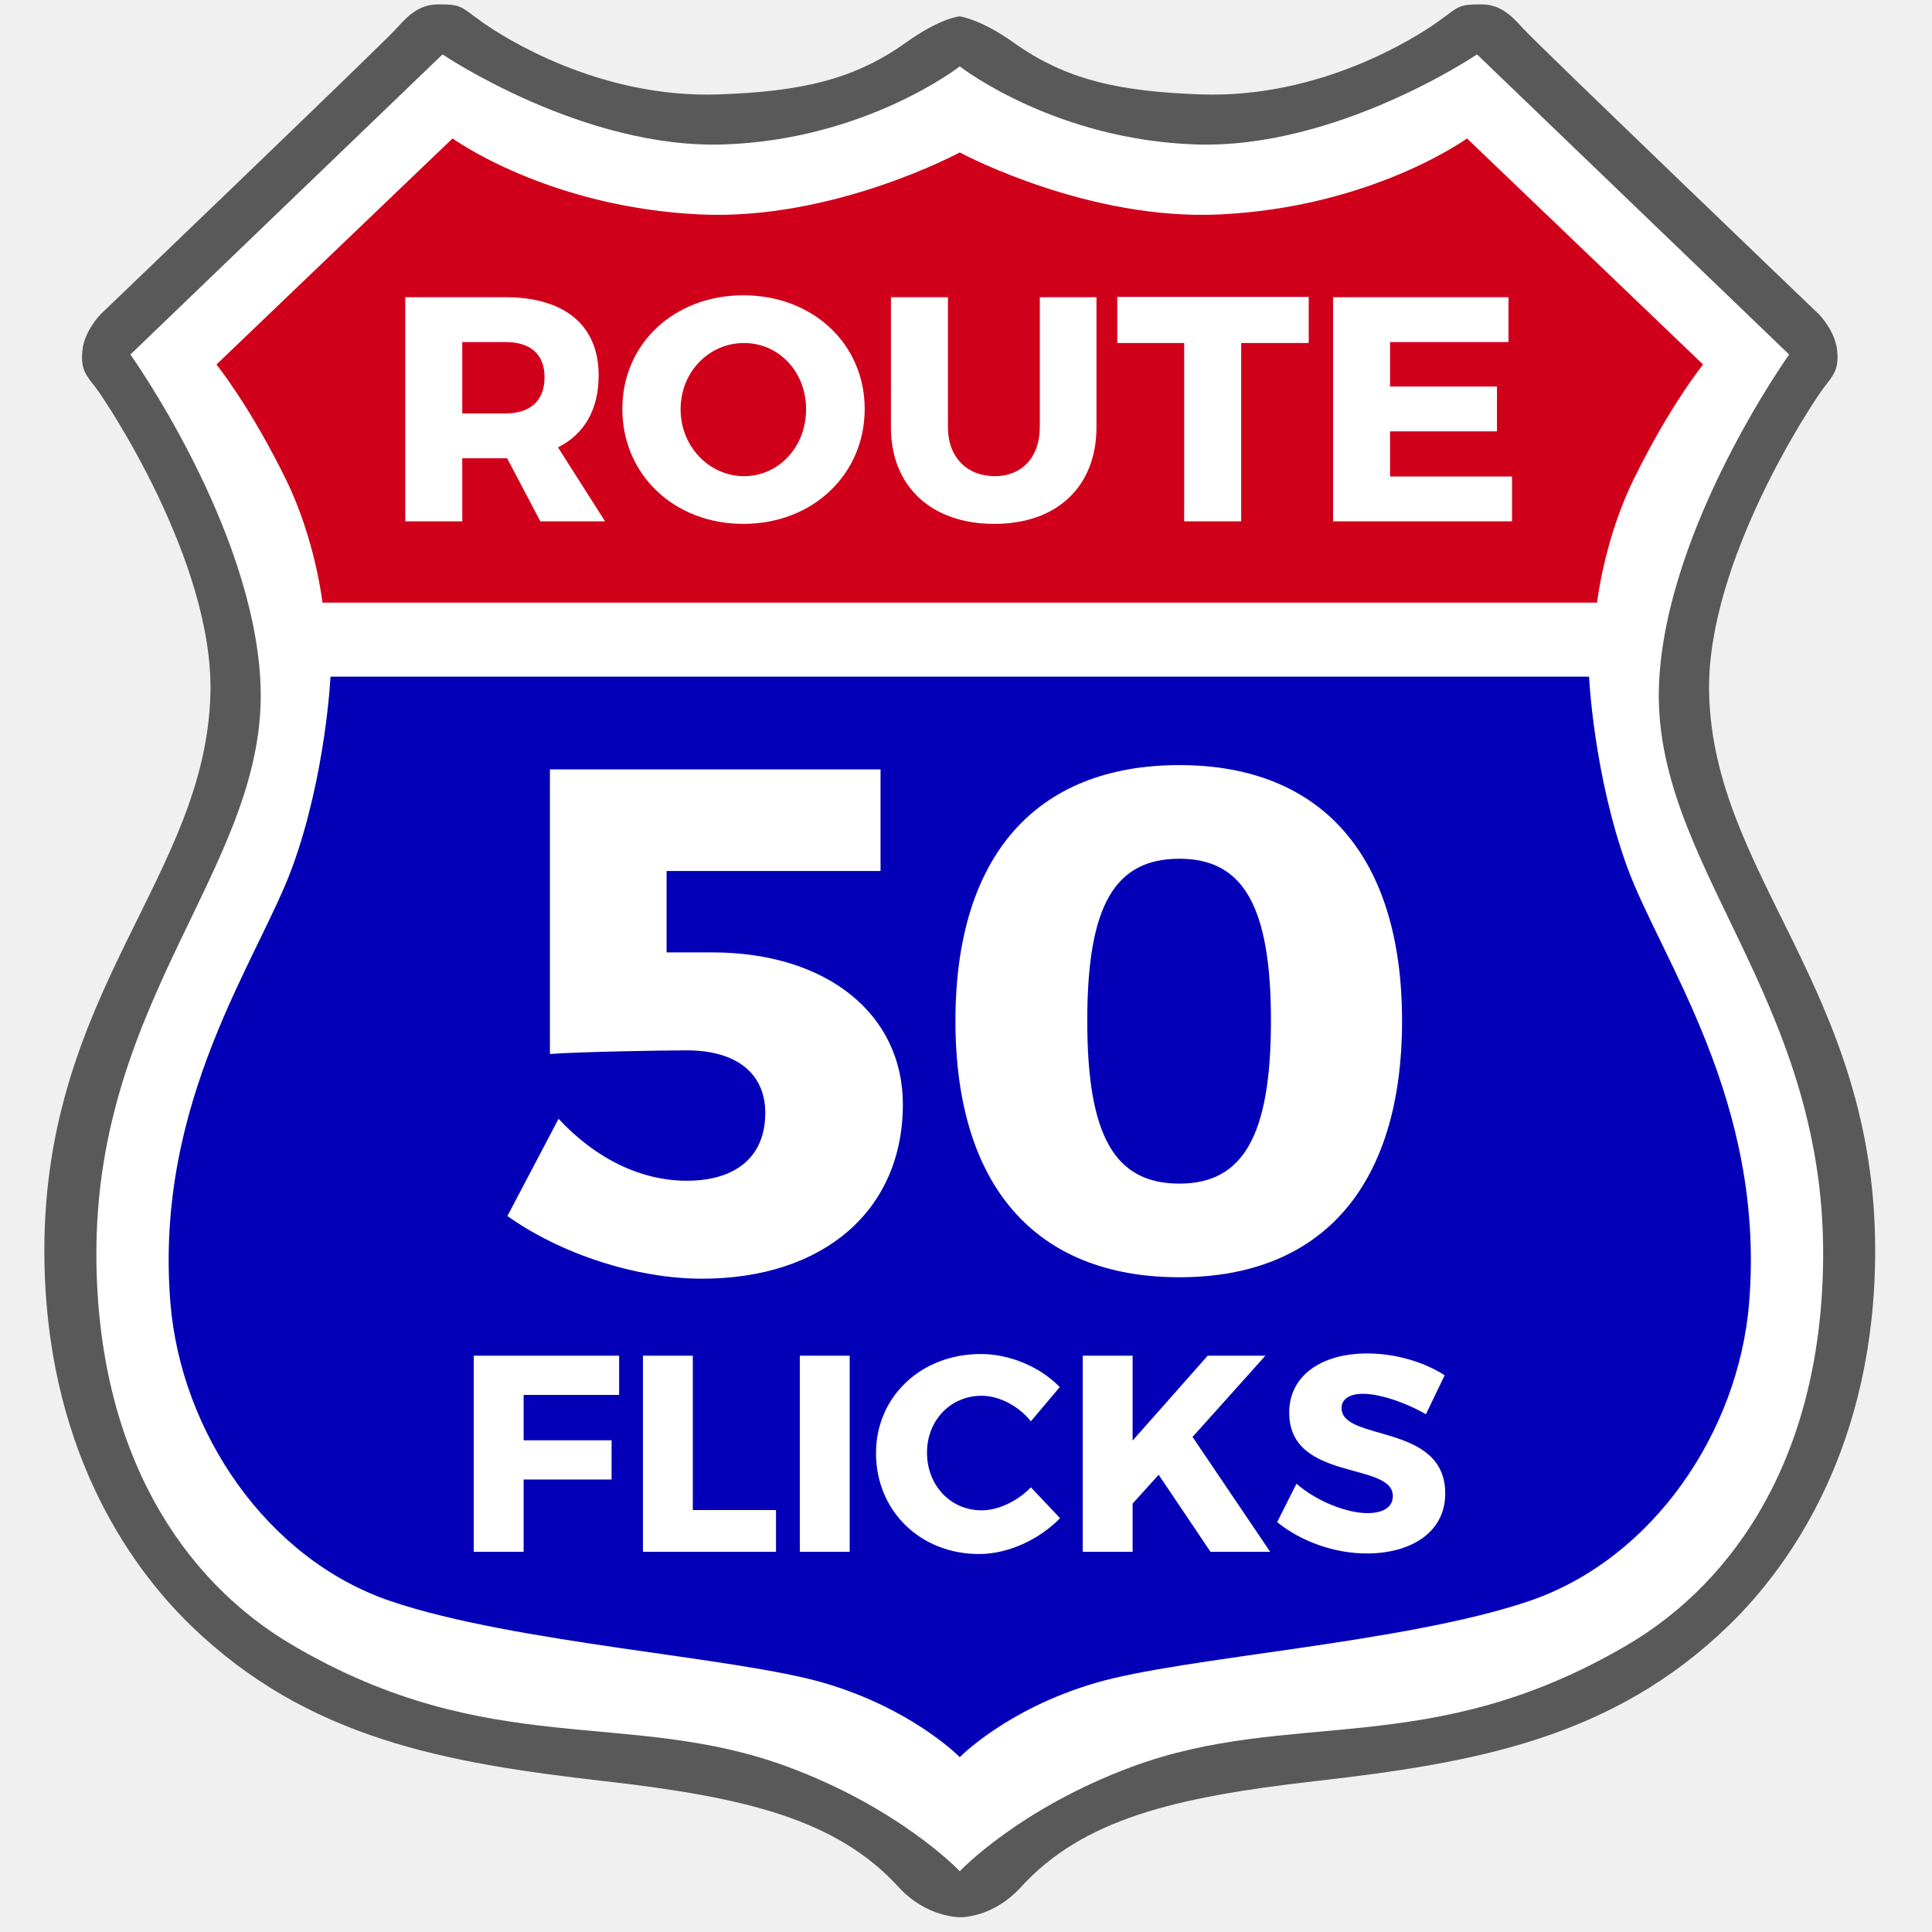
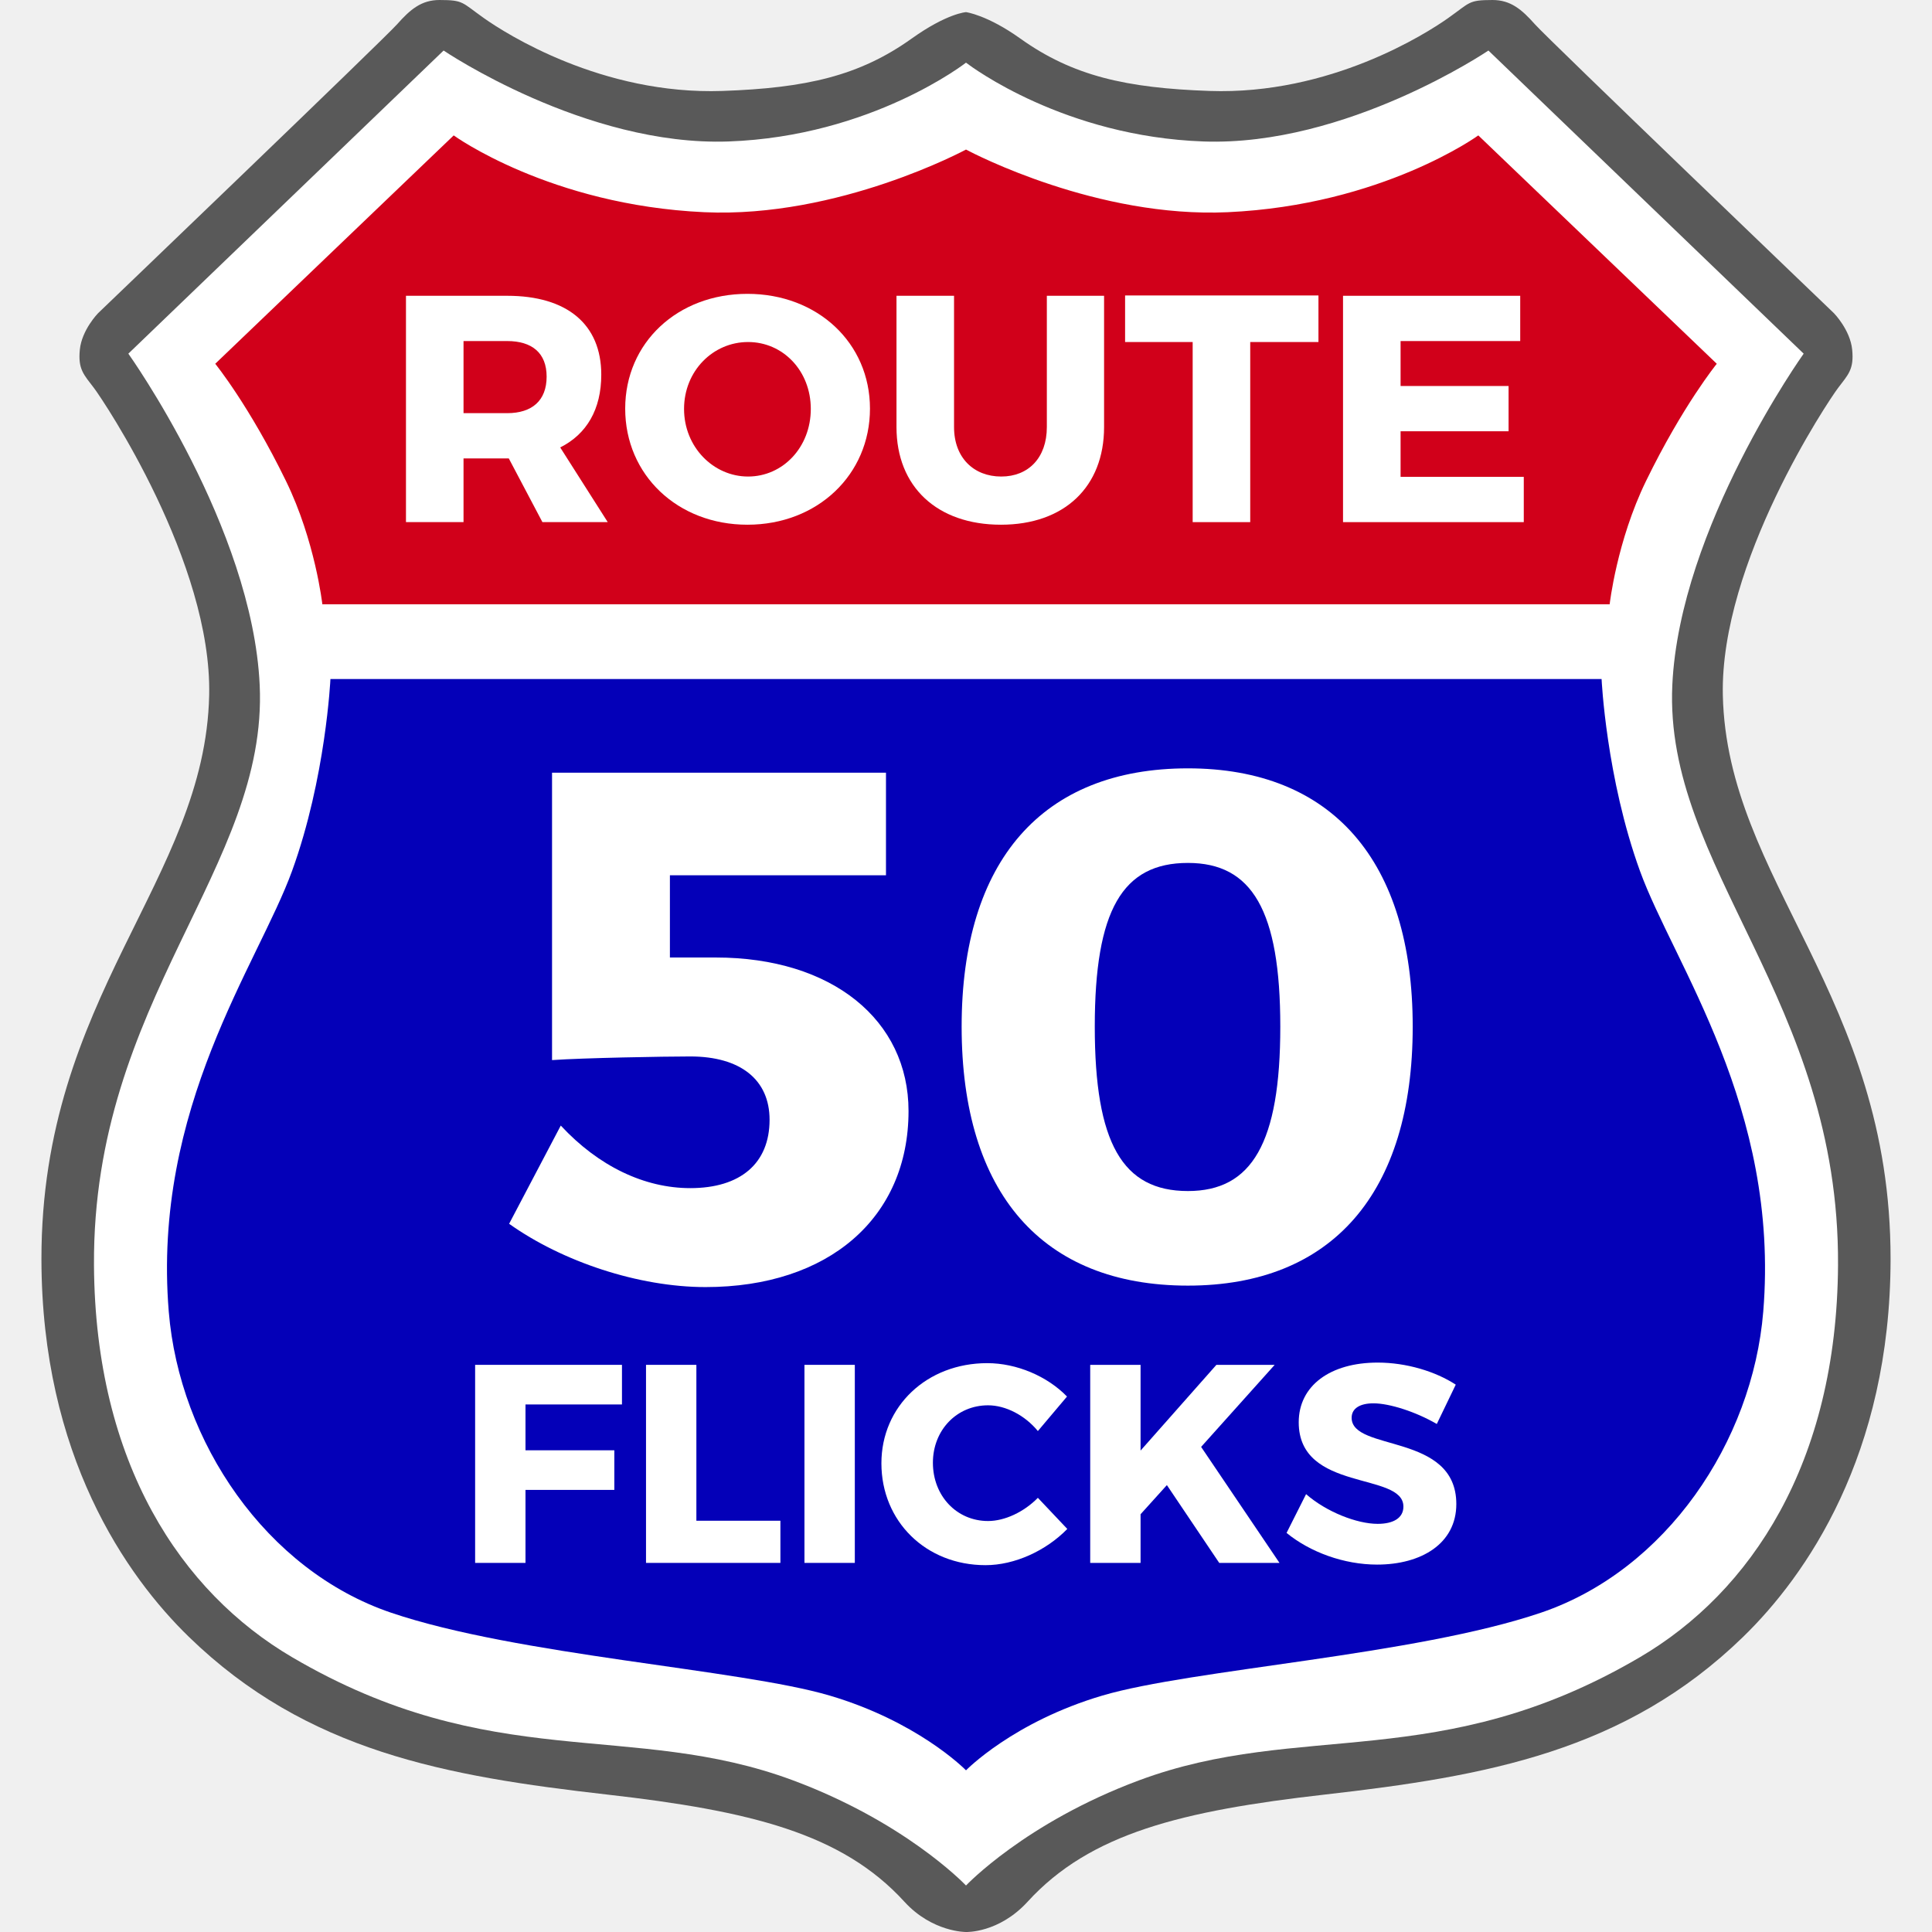
- <svg xmlns="http://www.w3.org/2000/svg" width="100%" height="100%" viewBox="0 0 101 101" version="1.1" xml:space="preserve" style="fill-rule:evenodd;clip-rule:evenodd;stroke-linejoin:round;stroke-miterlimit:2;">
-   <g transform="matrix(1,0,0,1,-929,-122)">
-     <g transform="matrix(1,0,0,1,483.174,122.228)">
-       <rect id="route50flicks" x="446" y="0" width="100" height="100" style="fill:none;" />
-       <g id="route50flicks1">
-         <g transform="matrix(1,0,0,1,409.645,428.002)">
-           <g transform="matrix(0.104602,0,0,0.104602,24.5878,-442.123)">
-             <path d="M590.5,1091C590.5,1091 573.845,1091.16 560,1076C529.05,1042.12 483.716,1031.05 413,1023C333.089,1013.9 264.388,1001.72 206,945C174.985,914.873 133.075,855.136 133,758C132.9,627.87 214.001,570.558 216,479C217.43,413.483 163.983,333.583 159,327C154.017,320.417 151.015,317.795 152,308C152.985,298.205 161,290 161,290C161,290 302.506,154.336 309,147C315.494,139.664 321.038,134.985 330,135C342.005,135.02 340.859,136.122 352,144C362.717,151.579 410.331,182.074 470,180C511.339,178.563 537.713,172.578 563.626,154.072C581.124,141.575 590.5,141 590.5,141C590.5,141 600.97,142.356 617.374,154.072C643.287,172.578 669.661,178.563 711,180C770.669,182.074 818.283,151.579 829,144C840.141,136.122 838.995,135.02 851,135C859.962,134.985 865.506,139.664 872,147C878.494,154.336 1020,290 1020,290C1020,290 1028.02,298.205 1029,308C1029.99,317.795 1026.98,320.417 1022,327C1017.02,333.583 963.57,413.483 965,479C966.999,570.558 1048.1,627.87 1048,758C1047.92,855.136 1006.01,914.873 975,945C916.612,1001.72 847.911,1013.9 768,1023C697.284,1031.05 651.95,1042.12 621,1076C606.709,1091.64 590.5,1091 590.5,1091Z" style="fill:rgb(89,89,89);" />
+ <svg xmlns="http://www.w3.org/2000/svg" width="100%" height="100%" viewBox="0 0 100 100" version="1.1" xml:space="preserve" style="fill-rule:evenodd;clip-rule:evenodd;stroke-linejoin:round;stroke-miterlimit:2;">
+   <g transform="matrix(1,0,0,1,-910,-120)">
+     <g id="route50flicks" transform="matrix(1,0,0,1,464,120)">
+       <rect x="446" y="0" width="100" height="100" style="fill:none;" />
+       <g transform="matrix(1,0,0,1,409.645,428.002)">
+         <g transform="matrix(0.104602,0,0,0.104602,24.5878,-442.123)">
+           <path d="M590.5,1091C590.5,1091 573.845,1091.16 560,1076C529.05,1042.12 483.716,1031.05 413,1023C333.089,1013.9 264.388,1001.72 206,945C174.985,914.873 133.075,855.136 133,758C132.9,627.87 214.001,570.558 216,479C217.43,413.483 163.983,333.583 159,327C154.017,320.417 151.015,317.795 152,308C152.985,298.205 161,290 161,290C161,290 302.506,154.336 309,147C315.494,139.664 321.038,134.985 330,135C342.005,135.02 340.859,136.122 352,144C362.717,151.579 410.331,182.074 470,180C511.339,178.563 537.713,172.578 563.626,154.072C581.124,141.575 590.5,141 590.5,141C590.5,141 600.97,142.356 617.374,154.072C643.287,172.578 669.661,178.563 711,180C770.669,182.074 818.283,151.579 829,144C840.141,136.122 838.995,135.02 851,135C859.962,134.985 865.506,139.664 872,147C878.494,154.336 1020,290 1020,290C1020,290 1028.02,298.205 1029,308C1029.99,317.795 1026.98,320.417 1022,327C1017.02,333.583 963.57,413.483 965,479C966.999,570.558 1048.1,627.87 1048,758C1047.92,855.136 1006.01,914.873 975,945C916.612,1001.72 847.911,1013.9 768,1023C697.284,1031.05 651.95,1042.12 621,1076C606.709,1091.64 590.5,1091 590.5,1091Z" style="fill:rgb(89,89,89);" />
+         </g>
+         <g transform="matrix(0.104602,0,0,0.104602,24.5878,-442.123)">
+           <path d="M590.414,1067.91C588.645,1066.07 559.435,1036.29 505,1016C424.75,986.096 355.913,1013.09 257,955C202.319,922.886 159.567,859.219 159,761C158.243,629.997 245.178,564.173 241,474C237.382,395.902 176,310 176,310L332,160C332,160 402.166,207.529 473,205C543.834,202.471 590.5,166 590.5,166L590.636,166.105C593.435,168.243 639.376,202.55 708,205C778.834,207.529 849,160 849,160L1005,310C1005,310 943.618,395.902 940,474C935.822,564.173 1022.76,629.997 1022,761C1021.43,859.219 978.681,922.886 924,955C825.087,1013.09 756.25,986.096 676,1016C619.812,1036.94 590.5,1068 590.5,1068L590.414,1067.91Z" style="fill:white;" />
+         </g>
+         <g transform="matrix(0.104602,0,0,0.104602,24.5878,-442.123)">
+           <path d="M272,434C272,434 268.483,402.722 254,373C235.815,335.68 219,315 219,315L337,202C337,202 384.526,236.5 461,240C527.484,243.043 590.5,209 590.5,209L590.683,209.098C594.436,211.088 655.59,242.948 720,240C796.474,236.5 844,202 844,202L962,315C962,315 945.185,335.68 927,373C912.517,402.722 909,434 909,434L272,434Z" style="fill:rgb(209,0,26);" />
+         </g>
+         <g transform="matrix(0.104602,0,0,0.104602,24.5878,-442.123)">
+           <path d="M590.432,1010.93C589.027,1009.52 565.842,986.654 523,974C478.779,960.939 368.426,954.179 306,933C244.118,912.006 201.282,848.459 196,784C187.723,682.993 240.279,612.045 257,566C273.721,519.955 276,471 276,471L905,471C905,471 907.279,519.955 924,566C940.721,612.045 993.277,682.993 985,784C979.718,848.459 936.882,912.006 875,933C812.574,954.179 702.221,960.939 658,974C613.779,987.061 590.5,1011 590.5,1011L590.432,1010.93Z" style="fill:rgb(4,0,184);" />
+         </g>
+         <g transform="matrix(0.104602,0,0,0.104602,15.7461,-437.834)">
+           <g transform="matrix(160,0,0,160,386.707,352.357)">
+             <path d="M0.492,-0L0.694,-0L0.547,-0.231C0.629,-0.272 0.674,-0.349 0.674,-0.456C0.674,-0.612 0.568,-0.7 0.383,-0.7L0.07,-0.7L0.07,-0L0.248,-0L0.248,-0.197L0.388,-0.197L0.492,-0ZM0.248,-0.337L0.248,-0.56L0.383,-0.56C0.46,-0.56 0.505,-0.523 0.505,-0.45C0.505,-0.376 0.46,-0.337 0.383,-0.337L0.248,-0.337Z" style="fill:white;fill-rule:nonzero;" />
          </g>
-           <g transform="matrix(0.104602,0,0,0.104602,24.5878,-442.123)">
-             <path d="M590.414,1067.91C588.645,1066.07 559.435,1036.29 505,1016C424.75,986.096 355.913,1013.09 257,955C202.319,922.886 159.567,859.219 159,761C158.243,629.997 245.178,564.173 241,474C237.382,395.902 176,310 176,310L332,160C332,160 402.166,207.529 473,205C543.834,202.471 590.5,166 590.5,166L590.636,166.105C593.435,168.243 639.376,202.55 708,205C778.834,207.529 849,160 849,160L1005,310C1005,310 943.618,395.902 940,474C935.822,564.173 1022.76,629.997 1022,761C1021.43,859.219 978.681,922.886 924,955C825.087,1013.09 756.25,986.096 676,1016C619.812,1036.94 590.5,1068 590.5,1068L590.414,1067.91Z" style="fill:white;" />
+           <g transform="matrix(160,0,0,160,502.547,352.357)">
+             <path d="M0.402,-0.706C0.186,-0.706 0.024,-0.555 0.024,-0.351C0.024,-0.146 0.186,0.008 0.402,0.008C0.619,0.008 0.781,-0.147 0.781,-0.351C0.781,-0.554 0.619,-0.706 0.402,-0.706ZM0.404,-0.557C0.512,-0.557 0.598,-0.468 0.598,-0.35C0.598,-0.232 0.512,-0.141 0.404,-0.141C0.297,-0.141 0.206,-0.232 0.206,-0.35C0.206,-0.468 0.296,-0.557 0.404,-0.557Z" style="fill:white;fill-rule:nonzero;" />
          </g>
-           <g transform="matrix(0.104602,0,0,0.104602,24.5878,-442.123)">
-             <path d="M272,434C272,434 268.483,402.722 254,373C235.815,335.68 219,315 219,315L337,202C337,202 384.526,236.5 461,240C527.484,243.043 590.5,209 590.5,209L590.683,209.098C594.436,211.088 655.59,242.948 720,240C796.474,236.5 844,202 844,202L962,315C962,315 945.185,335.68 927,373C912.517,402.722 909,434 909,434L272,434Z" style="fill:rgb(209,0,26);" />
+           <g transform="matrix(160,0,0,160,631.347,352.357)">
+             <path d="M0.7,-0.7L0.523,-0.7L0.523,-0.294C0.523,-0.199 0.466,-0.141 0.382,-0.141C0.297,-0.141 0.236,-0.199 0.236,-0.294L0.236,-0.7L0.058,-0.7L0.058,-0.294C0.058,-0.109 0.184,0.008 0.381,0.008C0.577,0.008 0.7,-0.109 0.7,-0.294L0.7,-0.7Z" style="fill:white;fill-rule:nonzero;" />
          </g>
-           <g transform="matrix(0.104602,0,0,0.104602,24.5878,-442.123)">
-             <path d="M590.432,1010.93C589.027,1009.52 565.842,986.654 523,974C478.779,960.939 368.426,954.179 306,933C244.118,912.006 201.282,848.459 196,784C187.723,682.993 240.279,612.045 257,566C273.721,519.955 276,471 276,471L905,471C905,471 907.279,519.955 924,566C940.721,612.045 993.277,682.993 985,784C979.718,848.459 936.882,912.006 875,933C812.574,954.179 702.221,960.939 658,974C613.779,987.061 590.5,1011 590.5,1011L590.432,1010.93Z" style="fill:rgb(4,0,184);" />
+           <g transform="matrix(160,0,0,160,752.627,352.357)">
+             <path d="M0.605,-0.557L0.605,-0.701L0.007,-0.701L0.007,-0.557L0.216,-0.557L0.216,-0L0.394,-0L0.394,-0.557L0.605,-0.557Z" style="fill:white;fill-rule:nonzero;" />
          </g>
-           <g transform="matrix(0.104602,0,0,0.104602,15.7461,-437.834)">
-             <g transform="matrix(160,0,0,160,386.707,352.357)">
-               <path d="M0.492,-0L0.694,-0L0.547,-0.231C0.629,-0.272 0.674,-0.349 0.674,-0.456C0.674,-0.612 0.568,-0.7 0.383,-0.7L0.07,-0.7L0.07,-0L0.248,-0L0.248,-0.197L0.388,-0.197L0.492,-0ZM0.248,-0.337L0.248,-0.56L0.383,-0.56C0.46,-0.56 0.505,-0.523 0.505,-0.45C0.505,-0.376 0.46,-0.337 0.383,-0.337L0.248,-0.337Z" style="fill:white;fill-rule:nonzero;" />
-             </g>
-             <g transform="matrix(160,0,0,160,502.547,352.357)">
-               <path d="M0.402,-0.706C0.186,-0.706 0.024,-0.555 0.024,-0.351C0.024,-0.146 0.186,0.008 0.402,0.008C0.619,0.008 0.781,-0.147 0.781,-0.351C0.781,-0.554 0.619,-0.706 0.402,-0.706ZM0.404,-0.557C0.512,-0.557 0.598,-0.468 0.598,-0.35C0.598,-0.232 0.512,-0.141 0.404,-0.141C0.297,-0.141 0.206,-0.232 0.206,-0.35C0.206,-0.468 0.296,-0.557 0.404,-0.557Z" style="fill:white;fill-rule:nonzero;" />
-             </g>
-             <g transform="matrix(160,0,0,160,631.347,352.357)">
-               <path d="M0.7,-0.7L0.523,-0.7L0.523,-0.294C0.523,-0.199 0.466,-0.141 0.382,-0.141C0.297,-0.141 0.236,-0.199 0.236,-0.294L0.236,-0.7L0.058,-0.7L0.058,-0.294C0.058,-0.109 0.184,0.008 0.381,0.008C0.577,0.008 0.7,-0.109 0.7,-0.294L0.7,-0.7Z" style="fill:white;fill-rule:nonzero;" />
-             </g>
-             <g transform="matrix(160,0,0,160,752.627,352.357)">
-               <path d="M0.605,-0.557L0.605,-0.701L0.007,-0.701L0.007,-0.557L0.216,-0.557L0.216,-0L0.394,-0L0.394,-0.557L0.605,-0.557Z" style="fill:white;fill-rule:nonzero;" />
-             </g>
-             <g transform="matrix(160,0,0,160,850.387,352.357)">
-               <path d="M0.618,-0.56L0.618,-0.7L0.07,-0.7L0.07,-0L0.629,-0L0.629,-0.14L0.248,-0.14L0.248,-0.281L0.582,-0.281L0.582,-0.421L0.248,-0.421L0.248,-0.56L0.618,-0.56Z" style="fill:white;fill-rule:nonzero;" />
-             </g>
+           <g transform="matrix(160,0,0,160,850.387,352.357)">
+             <path d="M0.618,-0.56L0.618,-0.7L0.07,-0.7L0.07,-0L0.629,-0L0.629,-0.14L0.248,-0.14L0.248,-0.281L0.582,-0.281L0.582,-0.421L0.248,-0.421L0.248,-0.56L0.618,-0.56Z" style="fill:white;fill-rule:nonzero;" />
          </g>
-           <g transform="matrix(0.104602,0,0,0.104602,15.6844,-383.964)">
-             <g transform="matrix(140,0,0,140,422.917,352.357)">
-               <path d="M0.589,-0.56L0.589,-0.7L0.07,-0.7L0.07,-0L0.248,-0L0.248,-0.258L0.562,-0.258L0.562,-0.398L0.248,-0.398L0.248,-0.56L0.589,-0.56Z" style="fill:white;fill-rule:nonzero;" />
-             </g>
-             <g transform="matrix(140,0,0,140,507.477,352.357)">
-               <path d="M0.248,-0.149L0.248,-0.7L0.07,-0.7L0.07,-0L0.545,-0L0.545,-0.149L0.248,-0.149Z" style="fill:white;fill-rule:nonzero;" />
-             </g>
-             <g transform="matrix(140,0,0,140,585.877,352.357)">
-               <rect x="0.07" y="-0.7" width="0.178" height="0.7" style="fill:white;fill-rule:nonzero;" />
-             </g>
-             <g transform="matrix(140,0,0,140,630.397,352.357)">
-               <path d="M0.398,-0.706C0.185,-0.706 0.024,-0.554 0.024,-0.352C0.024,-0.147 0.181,0.008 0.392,0.008C0.495,0.008 0.606,-0.043 0.681,-0.12L0.577,-0.23C0.528,-0.18 0.46,-0.148 0.401,-0.148C0.29,-0.148 0.206,-0.237 0.206,-0.354C0.206,-0.469 0.29,-0.557 0.401,-0.557C0.463,-0.557 0.531,-0.522 0.577,-0.466L0.68,-0.588C0.61,-0.66 0.502,-0.706 0.398,-0.706Z" style="fill:white;fill-rule:nonzero;" />
-             </g>
-             <g transform="matrix(140,0,0,140,727.277,352.357)">
-               <path d="M0.526,-0L0.739,-0L0.462,-0.41L0.722,-0.7L0.516,-0.7L0.248,-0.397L0.248,-0.7L0.07,-0.7L0.07,-0L0.248,-0L0.248,-0.172L0.341,-0.275L0.526,-0Z" style="fill:white;fill-rule:nonzero;" />
-             </g>
-             <g transform="matrix(140,0,0,140,831.857,352.357)">
-               <path d="M0.339,-0.708C0.171,-0.708 0.06,-0.626 0.06,-0.497C0.06,-0.249 0.43,-0.323 0.43,-0.199C0.43,-0.159 0.395,-0.138 0.339,-0.138C0.266,-0.138 0.158,-0.18 0.086,-0.243L0.017,-0.106C0.1,-0.038 0.22,0.006 0.337,0.006C0.493,0.006 0.617,-0.068 0.617,-0.208C0.617,-0.461 0.247,-0.392 0.247,-0.513C0.247,-0.547 0.278,-0.564 0.324,-0.564C0.381,-0.564 0.474,-0.534 0.548,-0.491L0.615,-0.63C0.543,-0.677 0.44,-0.708 0.339,-0.708Z" style="fill:white;fill-rule:nonzero;" />
-             </g>
+         </g>
+         <g transform="matrix(0.104602,0,0,0.104602,15.6844,-383.964)">
+           <g transform="matrix(140,0,0,140,422.917,352.357)">
+             <path d="M0.589,-0.56L0.589,-0.7L0.07,-0.7L0.07,-0L0.248,-0L0.248,-0.258L0.562,-0.258L0.562,-0.398L0.248,-0.398L0.248,-0.56L0.589,-0.56Z" style="fill:white;fill-rule:nonzero;" />
          </g>
-           <g transform="matrix(0.104602,0,0,0.104602,16.2775,-398.504)">
-             <g transform="matrix(360,0,0,360,438.827,352.357)">
-               <path d="M0.532,-0.559L0.532,-0.7L0.073,-0.7L0.073,-0.305C0.116,-0.308 0.227,-0.31 0.263,-0.31C0.332,-0.31 0.372,-0.278 0.372,-0.223C0.372,-0.163 0.332,-0.129 0.263,-0.129C0.2,-0.129 0.137,-0.159 0.085,-0.215L0.014,-0.08C0.087,-0.028 0.192,0.007 0.284,0.007C0.453,0.007 0.563,-0.088 0.563,-0.235C0.563,-0.36 0.458,-0.446 0.298,-0.446L0.235,-0.446L0.235,-0.559L0.532,-0.559Z" style="fill:white;fill-rule:nonzero;" />
-             </g>
-             <g transform="matrix(360,0,0,360,653.027,352.357)">
-               <path d="M0.352,-0.706C0.152,-0.706 0.041,-0.579 0.041,-0.351C0.041,-0.122 0.152,0.005 0.352,0.005C0.55,0.005 0.661,-0.122 0.661,-0.351C0.661,-0.579 0.55,-0.706 0.352,-0.706ZM0.352,-0.576C0.44,-0.576 0.479,-0.511 0.479,-0.351C0.479,-0.191 0.44,-0.125 0.352,-0.125C0.262,-0.125 0.224,-0.191 0.224,-0.351C0.224,-0.511 0.262,-0.576 0.352,-0.576Z" style="fill:white;fill-rule:nonzero;" />
-             </g>
+           <g transform="matrix(140,0,0,140,507.477,352.357)">
+             <path d="M0.248,-0.149L0.248,-0.7L0.07,-0.7L0.07,-0L0.545,-0L0.545,-0.149L0.248,-0.149Z" style="fill:white;fill-rule:nonzero;" />
+           </g>
+           <g transform="matrix(140,0,0,140,585.877,352.357)">
+             <rect x="0.07" y="-0.7" width="0.178" height="0.7" style="fill:white;fill-rule:nonzero;" />
+           </g>
+           <g transform="matrix(140,0,0,140,630.397,352.357)">
+             <path d="M0.398,-0.706C0.185,-0.706 0.024,-0.554 0.024,-0.352C0.024,-0.147 0.181,0.008 0.392,0.008C0.495,0.008 0.606,-0.043 0.681,-0.12L0.577,-0.23C0.528,-0.18 0.46,-0.148 0.401,-0.148C0.29,-0.148 0.206,-0.237 0.206,-0.354C0.206,-0.469 0.29,-0.557 0.401,-0.557C0.463,-0.557 0.531,-0.522 0.577,-0.466L0.68,-0.588C0.61,-0.66 0.502,-0.706 0.398,-0.706Z" style="fill:white;fill-rule:nonzero;" />
+           </g>
+           <g transform="matrix(140,0,0,140,727.277,352.357)">
+             <path d="M0.526,-0L0.739,-0L0.462,-0.41L0.722,-0.7L0.516,-0.7L0.248,-0.397L0.248,-0.7L0.07,-0.7L0.07,-0L0.248,-0L0.248,-0.172L0.341,-0.275L0.526,-0Z" style="fill:white;fill-rule:nonzero;" />
+           </g>
+           <g transform="matrix(140,0,0,140,831.857,352.357)">
+             <path d="M0.339,-0.708C0.171,-0.708 0.06,-0.626 0.06,-0.497C0.06,-0.249 0.43,-0.323 0.43,-0.199C0.43,-0.159 0.395,-0.138 0.339,-0.138C0.266,-0.138 0.158,-0.18 0.086,-0.243L0.017,-0.106C0.1,-0.038 0.22,0.006 0.337,0.006C0.493,0.006 0.617,-0.068 0.617,-0.208C0.617,-0.461 0.247,-0.392 0.247,-0.513C0.247,-0.547 0.278,-0.564 0.324,-0.564C0.381,-0.564 0.474,-0.534 0.548,-0.491L0.615,-0.63C0.543,-0.677 0.44,-0.708 0.339,-0.708Z" style="fill:white;fill-rule:nonzero;" />
+           </g>
+         </g>
+         <g transform="matrix(0.104602,0,0,0.104602,16.2775,-398.504)">
+           <g transform="matrix(360,0,0,360,438.827,352.357)">
+             <path d="M0.532,-0.559L0.532,-0.7L0.073,-0.7L0.073,-0.305C0.116,-0.308 0.227,-0.31 0.263,-0.31C0.332,-0.31 0.372,-0.278 0.372,-0.223C0.372,-0.163 0.332,-0.129 0.263,-0.129C0.2,-0.129 0.137,-0.159 0.085,-0.215L0.014,-0.08C0.087,-0.028 0.192,0.007 0.284,0.007C0.453,0.007 0.563,-0.088 0.563,-0.235C0.563,-0.36 0.458,-0.446 0.298,-0.446L0.235,-0.446L0.235,-0.559L0.532,-0.559Z" style="fill:white;fill-rule:nonzero;" />
+           </g>
+           <g transform="matrix(360,0,0,360,653.027,352.357)">
+             <path d="M0.352,-0.706C0.152,-0.706 0.041,-0.579 0.041,-0.351C0.041,-0.122 0.152,0.005 0.352,0.005C0.55,0.005 0.661,-0.122 0.661,-0.351C0.661,-0.579 0.55,-0.706 0.352,-0.706ZM0.352,-0.576C0.44,-0.576 0.479,-0.511 0.479,-0.351C0.479,-0.191 0.44,-0.125 0.352,-0.125C0.262,-0.125 0.224,-0.191 0.224,-0.351C0.224,-0.511 0.262,-0.576 0.352,-0.576Z" style="fill:white;fill-rule:nonzero;" />
          </g>
        </g>
      </g>
    </g>
  </g>
</svg>
